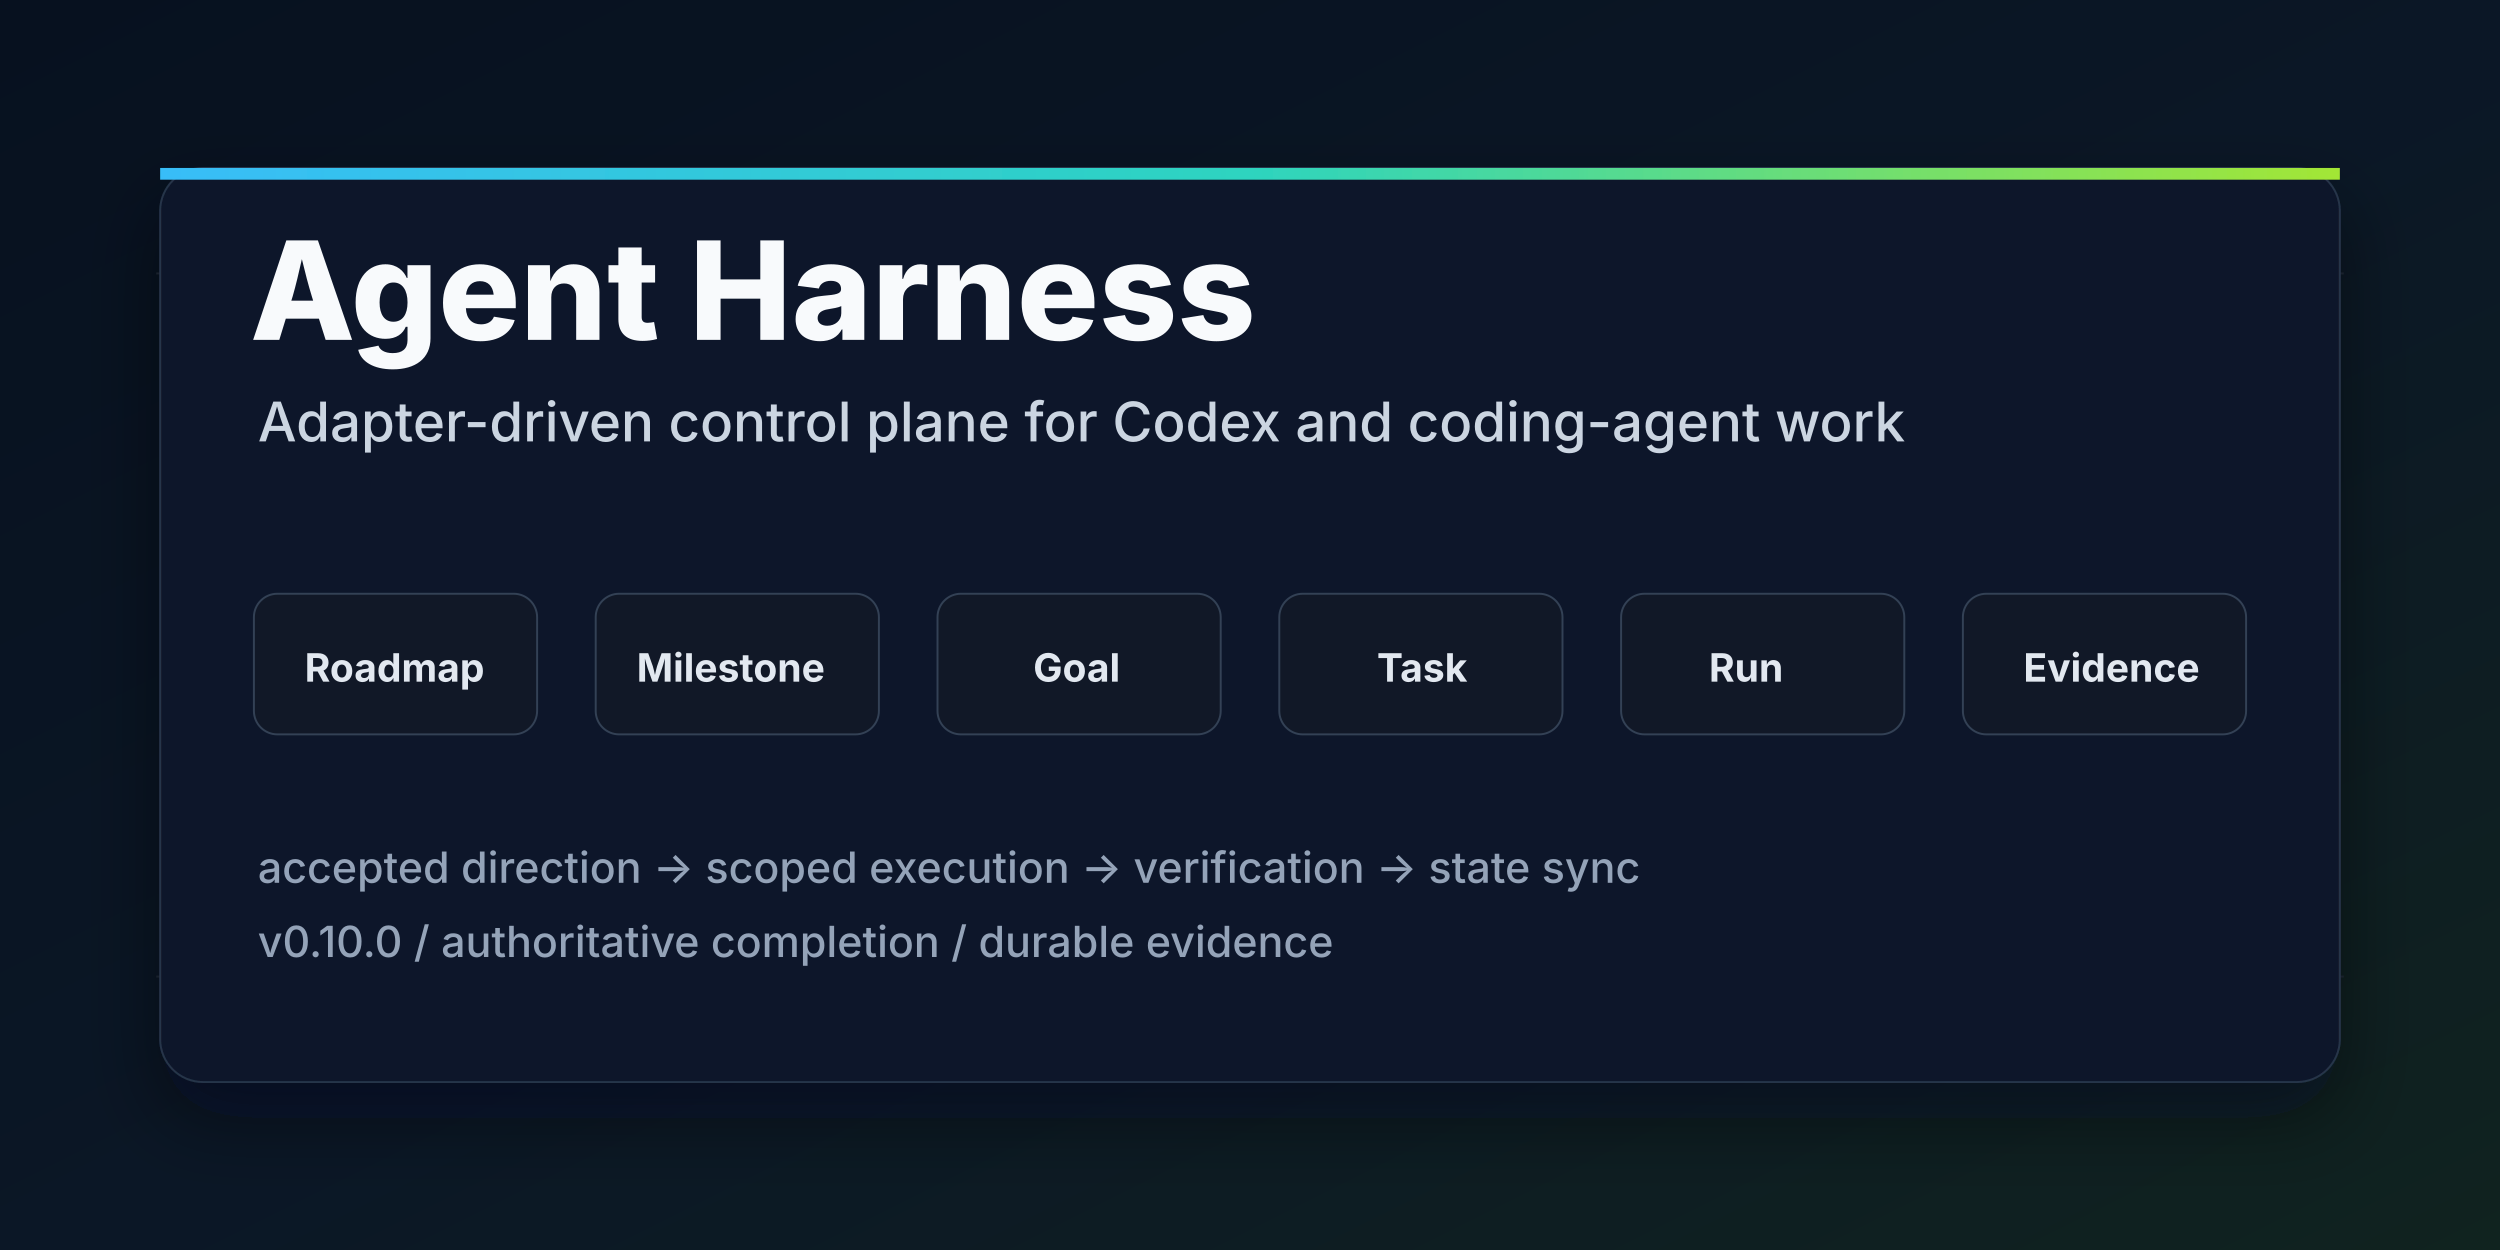
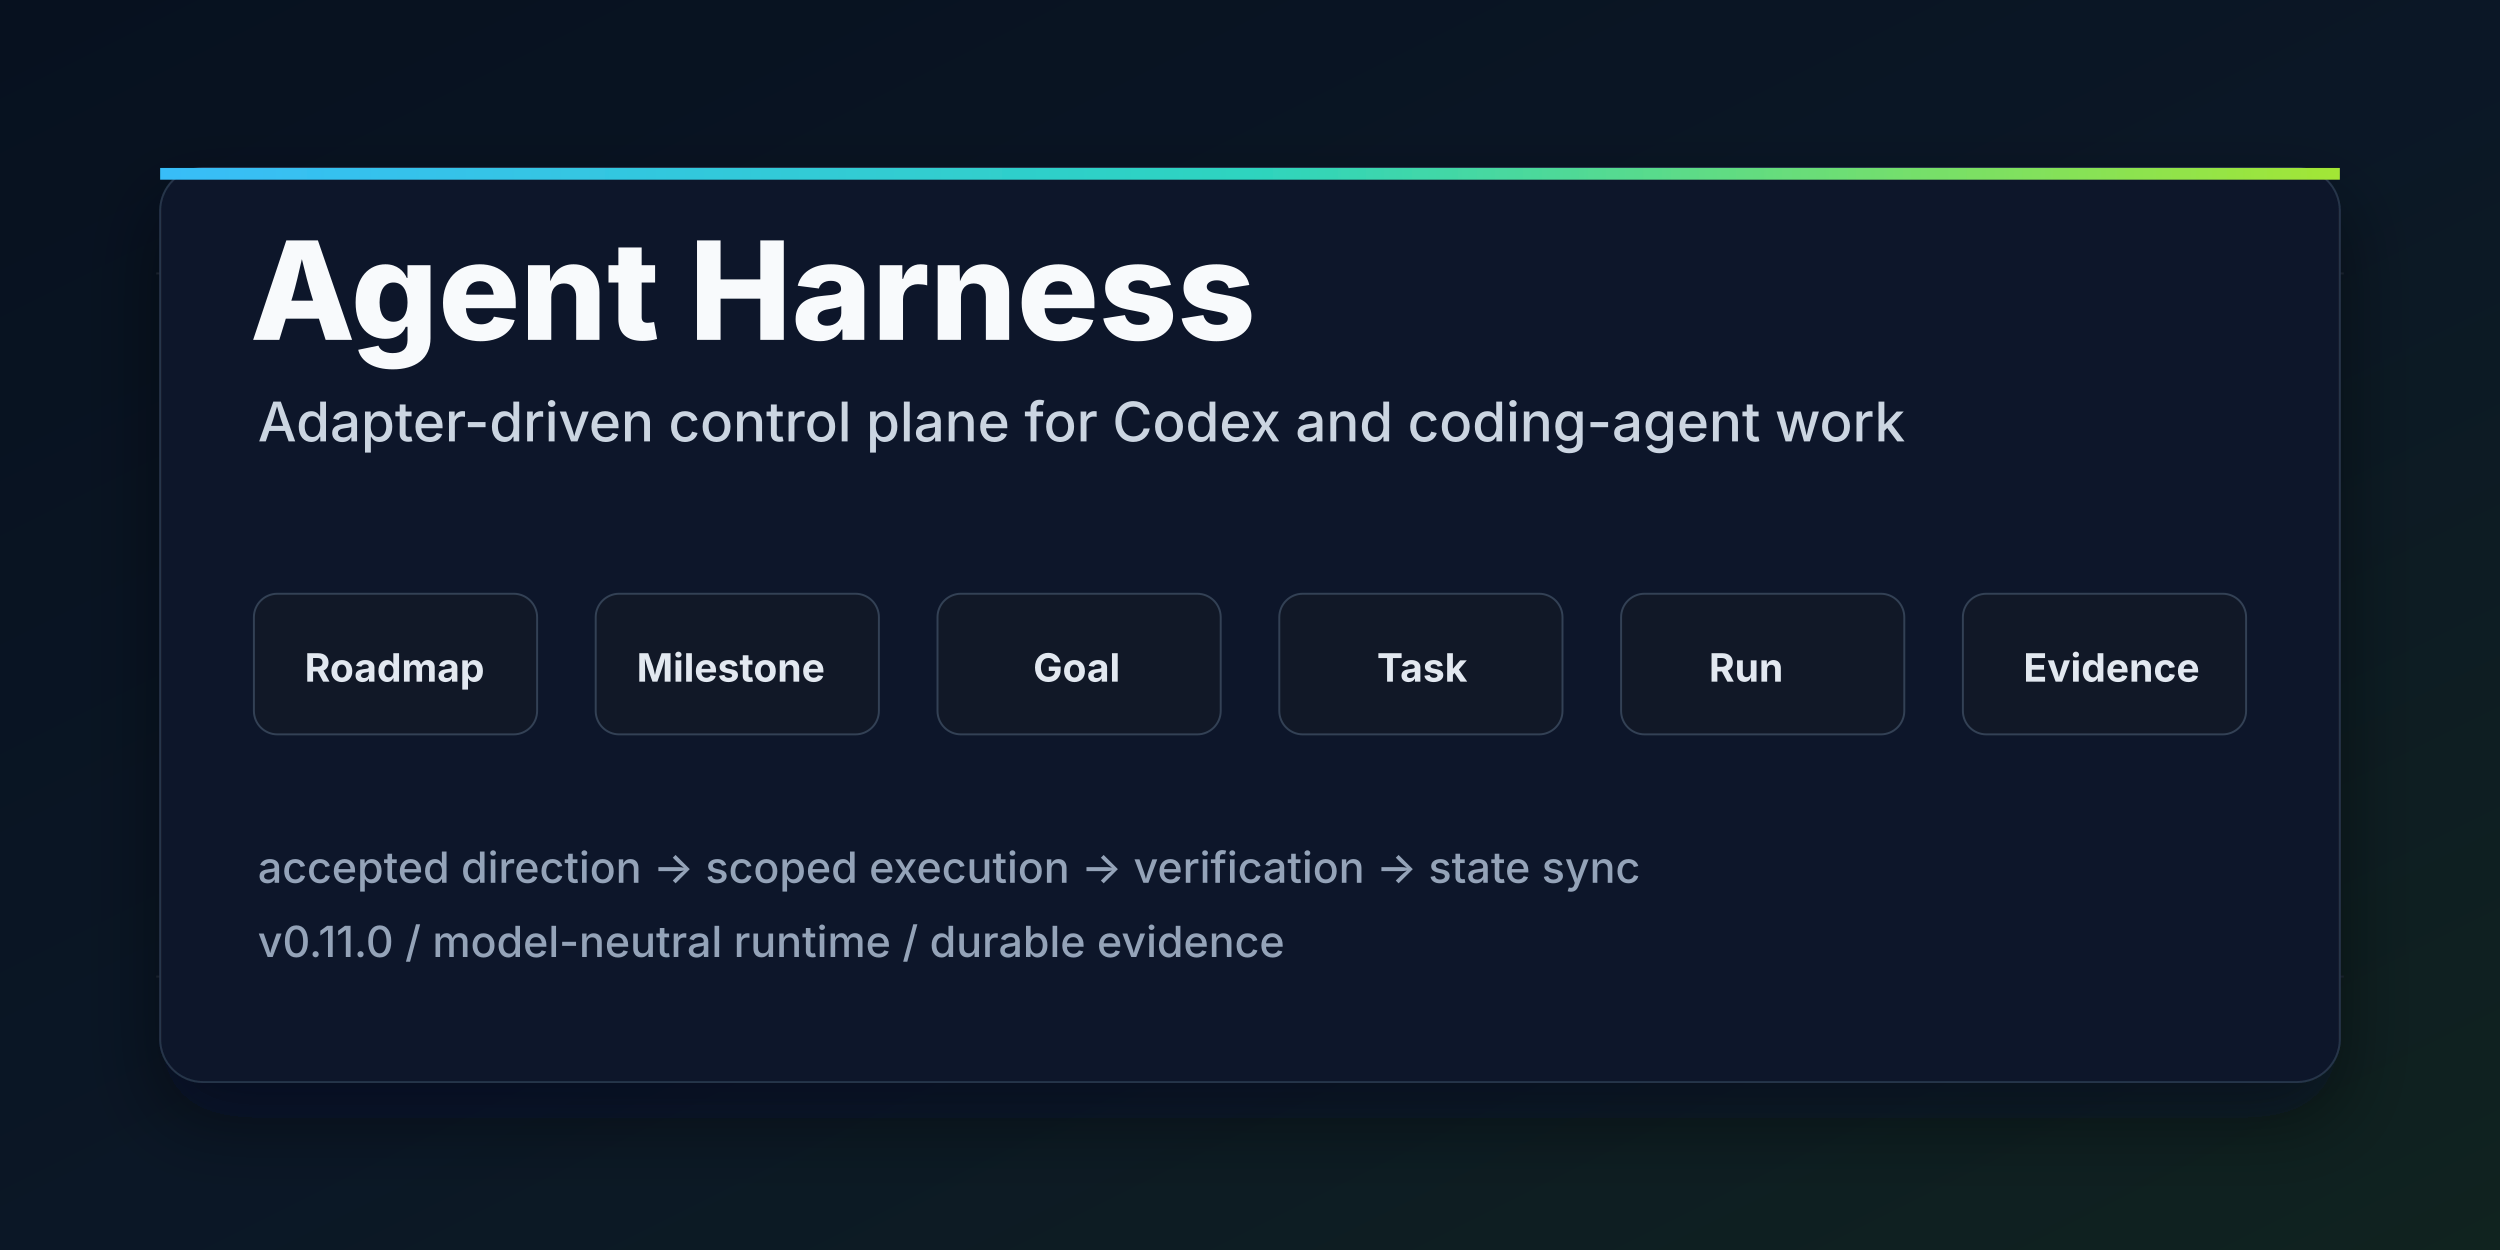
<svg xmlns="http://www.w3.org/2000/svg" width="1280" height="640" viewBox="0 0 1280 640" role="img" aria-labelledby="title desc">
  <defs>
    <linearGradient id="bg" x1="0" y1="0" x2="1" y2="1">
      <stop offset="0" stop-color="#07111f" />
      <stop offset="0.52" stop-color="#0b1726" />
      <stop offset="1" stop-color="#10231f" />
    </linearGradient>
    <linearGradient id="line" x1="0" y1="0" x2="1" y2="0">
      <stop offset="0" stop-color="#38bdf8" />
      <stop offset="0.5" stop-color="#2dd4bf" />
      <stop offset="1" stop-color="#a3e635" />
    </linearGradient>
    <filter id="soft" x="-20%" y="-20%" width="140%" height="140%">
      <feDropShadow dx="0" dy="18" stdDeviation="20" flood-color="#020617" flood-opacity="0.45" />
    </filter>
  </defs>
  <rect width="1280" height="640" fill="url(#bg)" />
  <path d="M80 500H1200" stroke="#1f2937" stroke-width="1" />
  <path d="M80 140H1200" stroke="#1f2937" stroke-width="1" />
  <path d="M132 498V142M372 498V142M612 498V142M852 498V142M1092 498V142" stroke="#142033" stroke-width="1" />
  <g filter="url(#soft)">
    <rect x="82" y="86" width="1116" height="468" rx="22" fill="#0f172a" stroke="#263449" />
    <rect x="82" y="86" width="1116" height="6" fill="url(#line)" />
  </g>
  <text x="128" y="174" fill="#f8fafc" font-family="Inter, ui-sans-serif, system-ui, -apple-system, BlinkMacSystemFont, Segoe UI, sans-serif" font-size="70" font-weight="760" letter-spacing="0">Agent Harness</text>
  <text x="132" y="226" fill="#cbd5e1" font-family="Inter, ui-sans-serif, system-ui, -apple-system, BlinkMacSystemFont, Segoe UI, sans-serif" font-size="28" font-weight="500" letter-spacing="0">Adapter-driven control plane for Codex and coding-agent work</text>
  <g font-family="Inter, ui-sans-serif, system-ui, -apple-system, BlinkMacSystemFont, Segoe UI, sans-serif" font-size="20" font-weight="700">
    <rect x="130" y="304" width="145" height="72" rx="12" fill="#111827" stroke="#334155" />
    <text x="156" y="349" fill="#e2e8f0">Roadmap</text>
    <rect x="305" y="304" width="145" height="72" rx="12" fill="#111827" stroke="#334155" />
    <text x="326" y="349" fill="#e2e8f0">Milestone</text>
    <rect x="480" y="304" width="145" height="72" rx="12" fill="#111827" stroke="#334155" />
    <text x="529" y="349" fill="#e2e8f0">Goal</text>
    <rect x="655" y="304" width="145" height="72" rx="12" fill="#111827" stroke="#334155" />
    <text x="705" y="349" fill="#e2e8f0">Task</text>
    <rect x="830" y="304" width="145" height="72" rx="12" fill="#111827" stroke="#334155" />
    <text x="875" y="349" fill="#e2e8f0">Run</text>
    <rect x="1005" y="304" width="145" height="72" rx="12" fill="#111827" stroke="#334155" />
    <text x="1036" y="349" fill="#e2e8f0">Evidence</text>
  </g>
  <g stroke="url(#line)" stroke-width="5" stroke-linecap="round" fill="none">
    <path d="M279 340H301" />
    <path d="M454 340H476" />
    <path d="M629 340H651" />
    <path d="M804 340H826" />
    <path d="M979 340H1001" />
  </g>
  <g fill="#94a3b8" font-family="Inter, ui-sans-serif, system-ui, -apple-system, BlinkMacSystemFont, Segoe UI, sans-serif" font-size="22" font-weight="520">
    <text x="132" y="452">accepted direction -&gt; scoped execution -&gt; verification -&gt; state sync</text>
-     <text x="132" y="490">v0.10.0 / authoritative completion / durable evidence</text>
+     <text x="132" y="490">v0.11.0 / model-neutral runtime / durable evidence</text>
  </g>
</svg>
